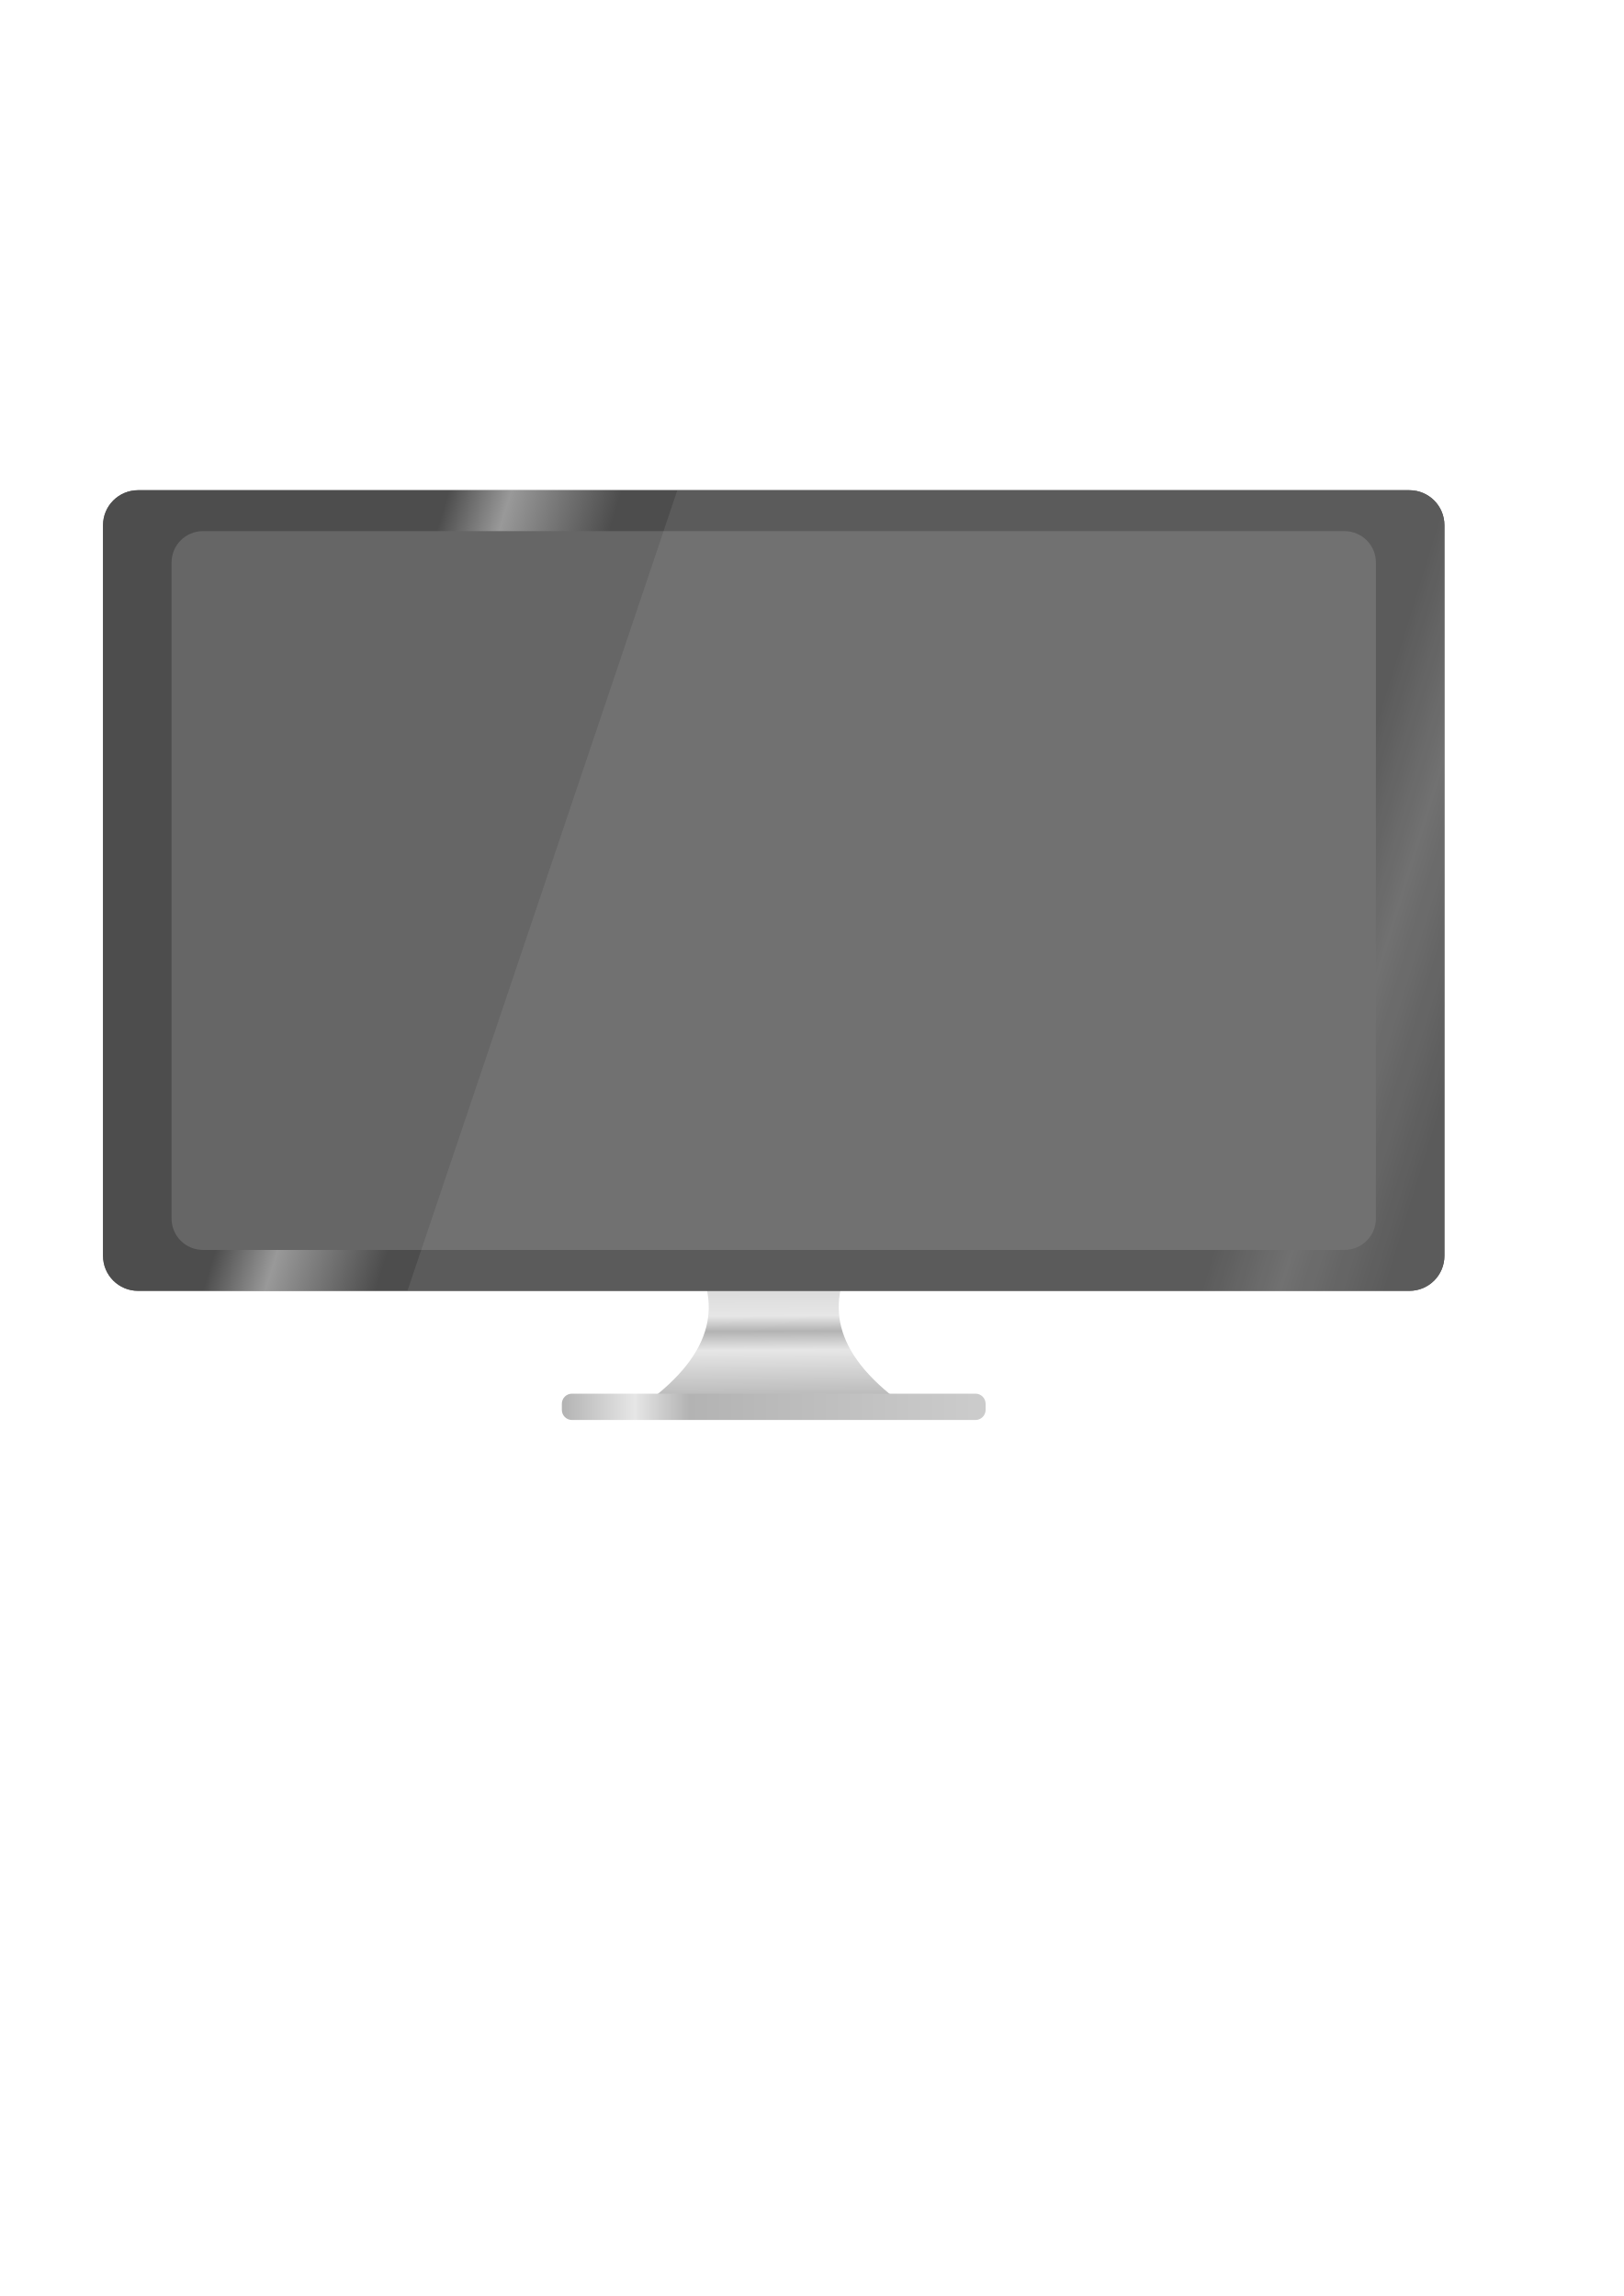
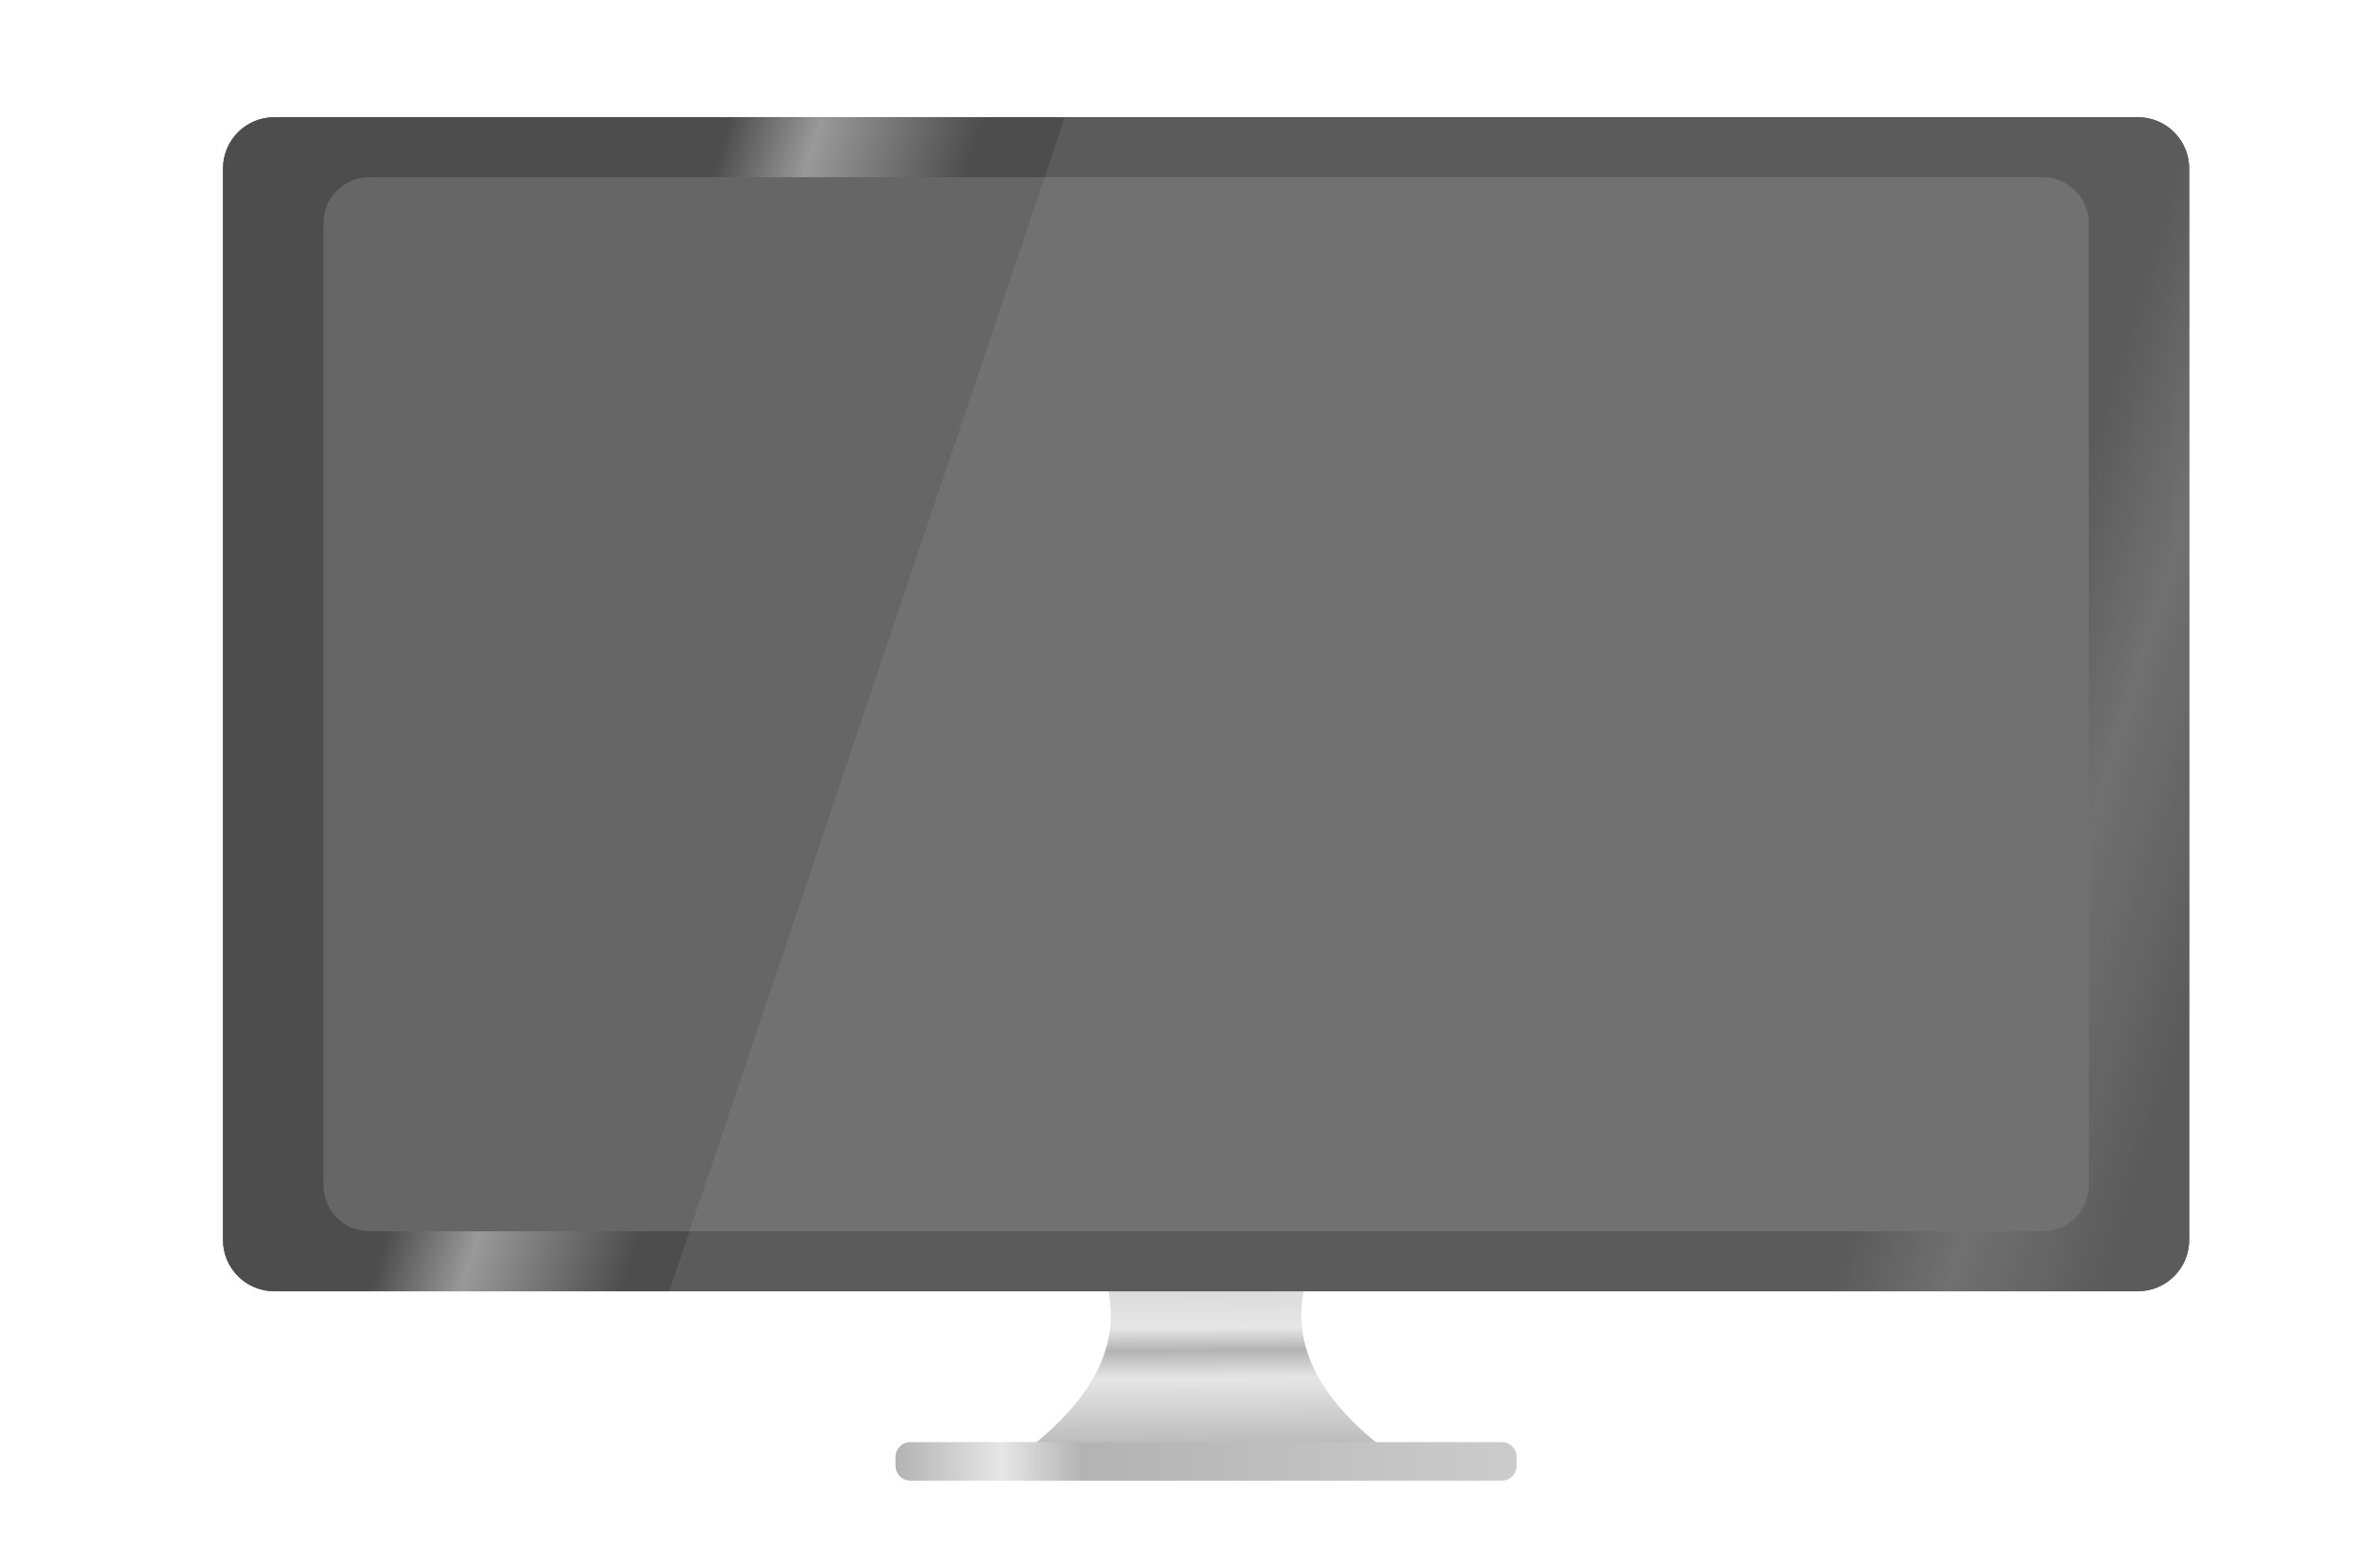
- <svg xmlns="http://www.w3.org/2000/svg" width="210mm" height="297mm" version="1.1" viewBox="0 0 210 297">
-   <defs>
-     <linearGradient id="d" x1="383.57" x2="378.57" y1="770.38" y2="346.09" gradientTransform="matrix(.1021 0 0 .046169 61.452 146.04)" gradientUnits="userSpaceOnUse">
-       <stop stop-color="#b3b3b3" offset="0" />
-       <stop stop-color="#e6e6e6" offset=".355" />
-       <stop stop-color="#b3b3b3" offset=".48" />
-       <stop stop-color="#e6e6e6" offset=".581" />
-       <stop stop-color="#ccc" offset="1" />
-     </linearGradient>
-     <linearGradient id="e" x1="15.591" x2="187.57" y1="86.467" y2="139.38" gradientUnits="userSpaceOnUse">
-       <stop stop-color="#4d4d4d" offset="0" />
-       <stop stop-color="#4d4d4d" offset=".188" />
-       <stop stop-color="#999" offset=".231" />
-       <stop stop-color="#4d4d4d" offset=".307" />
-       <stop stop-color="#4d4d4d" offset=".874" />
-       <stop stop-color="#666" offset=".928" />
-       <stop stop-color="#4d4d4d" stop-opacity=".976" offset="1" />
-     </linearGradient>
-     <linearGradient id="f" x1="72.666" x2="127.47" y1="204.21" y2="204.21" gradientTransform="translate(0 -22.225)" gradientUnits="userSpaceOnUse">
-       <stop stop-color="#b3b3b3" offset="0" />
-       <stop stop-color="#e6e6e6" offset=".172" />
-       <stop stop-color="#b3b3b3" offset=".301" />
-       <stop stop-color="#ccc" offset="1" />
-     </linearGradient>
-   </defs>
-   <path d="m89.385 161.95c3.938 6.394 3.278 12.91-5.981 19.655h33.33c-9.259-6.745-9.918-13.261-5.981-19.655h-13.055z" fill="url(#d)" />
-   <rect x="13.324" y="63.411" width="173.49" height="103.57" ry="4.536" fill="#666" />
-   <path d="m17.859 63.411c-2.513 0-4.536 2.023-4.536 4.536v94.494c0 2.513 2.023 4.536 4.536 4.536h164.42c2.513 0 4.536-2.023 4.536-4.536v-94.494c0-2.513-2.023-4.536-4.536-4.536zm8.401 5.292h147.62c2.256 0 4.072 1.816 4.072 4.072v84.838c0 2.256-1.816 4.073-4.072 4.073h-147.62c-2.256 0-4.072-1.817-4.072-4.073v-84.838c0-2.256 1.816-4.072 4.072-4.072z" fill="url(#e)" />
-   <rect x="72.666" y="180.28" width="54.807" height="3.402" ry="1.308" fill="url(#f)" />
-   <path transform="scale(.26458)" d="m331.11 239.66l-131.93 391.43h489.76c9.497 0 17.145-7.645 17.145-17.143v-357.14c0-9.497-7.647-17.143-17.145-17.143h-357.82z" fill="#b3b3b3" fill-opacity=".142" />
+ <svg xmlns="http://www.w3.org/2000/svg" version="1.1" id="Layer_1" x="0px" y="0px" width="595.275px" height="389px" viewBox="0 150.445 595.275 389" enable-background="new 0 150.445 595.275 389" xml:space="preserve">
+   <linearGradient id="SVGID_1_" gradientUnits="userSpaceOnUse" x1="436.698" y1="933.114" x2="431.698" y2="1357.403" gradientTransform="matrix(0.2894 0 0 -0.1309 175.2736 636.9215)">
+     <stop offset="0" style="stop-color:#B3B3B3" />
+     <stop offset="0.355" style="stop-color:#E6E6E6" />
+     <stop offset="0.48" style="stop-color:#B3B3B3" />
+     <stop offset="0.581" style="stop-color:#E6E6E6" />
+     <stop offset="1" style="stop-color:#CCCCCC" />
+   </linearGradient>
+   <path fill="url(#SVGID_1_)" d="M271.375,459.072c11.162,18.123,9.293,36.594-16.953,55.715h94.479  c-26.246-19.121-28.115-37.592-16.953-55.715h-37.006H271.375z" />
+   <path fill="#666666" d="M68.626,179.748h466.068c7.101,0,12.857,5.756,12.857,12.857v267.869c0,7.102-5.757,12.857-12.857,12.857  H68.626c-7.101,0-12.857-5.756-12.857-12.857V192.605C55.769,185.504,61.525,179.748,68.626,179.748z" />
+   <linearGradient id="SVGID_2_" gradientUnits="userSpaceOnUse" x1="-286.166" y1="773.207" x2="-114.188" y2="720.293" gradientTransform="matrix(2.8346 0 0 -2.8346 871.1969 2443.949)">
+     <stop offset="0" style="stop-color:#4D4D4D" />
+     <stop offset="0.188" style="stop-color:#4D4D4D" />
+     <stop offset="0.231" style="stop-color:#999999" />
+     <stop offset="0.307" style="stop-color:#4D4D4D" />
+     <stop offset="0.874" style="stop-color:#4D4D4D" />
+     <stop offset="0.928" style="stop-color:#666666" />
+     <stop offset="1" style="stop-color:#4D4D4D;stop-opacity:0.976" />
+   </linearGradient>
+   <path fill="url(#SVGID_2_)" d="M68.624,179.748c-7.123,0-12.857,5.734-12.857,12.857v267.858c0,7.121,5.734,12.855,12.857,12.855  h466.072c7.123,0,12.856-5.734,12.856-12.855V192.604c0-7.123-5.733-12.857-12.856-12.857H68.624z M92.438,194.748h418.45  c6.396,0,11.543,5.148,11.543,11.542v240.486c0,6.395-5.147,11.543-11.543,11.543H92.438c-6.395,0-11.543-5.148-11.543-11.543  V206.291C80.895,199.896,86.043,194.748,92.438,194.748z" />
+   <linearGradient id="SVGID_3_" gradientUnits="userSpaceOnUse" x1="-228.323" y1="657.964" x2="-173.516" y2="657.964" gradientTransform="matrix(2.8346 0 0 -2.8346 871.1969 2380.949)">
+     <stop offset="0" style="stop-color:#B3B3B3" />
+     <stop offset="0.172" style="stop-color:#E6E6E6" />
+     <stop offset="0.301" style="stop-color:#B3B3B3" />
+     <stop offset="1" style="stop-color:#CCCCCC" />
+   </linearGradient>
+   <path fill="url(#SVGID_3_)" d="M227.691,511.031h147.94c2.049,0,3.709,1.66,3.709,3.707v2.227c0,2.049-1.66,3.709-3.709,3.709  h-147.94c-2.048,0-3.709-1.66-3.709-3.709v-2.227C223.982,512.691,225.643,511.031,227.691,511.031z" />
+   <path fill="#B3B3B3" fill-opacity="0.141" d="M266.329,179.743l-98.946,293.569h367.315c7.123,0,12.858-5.734,12.858-12.857  V192.603c0-7.123-5.735-12.857-12.858-12.857H266.337L266.329,179.743z" />
</svg>
